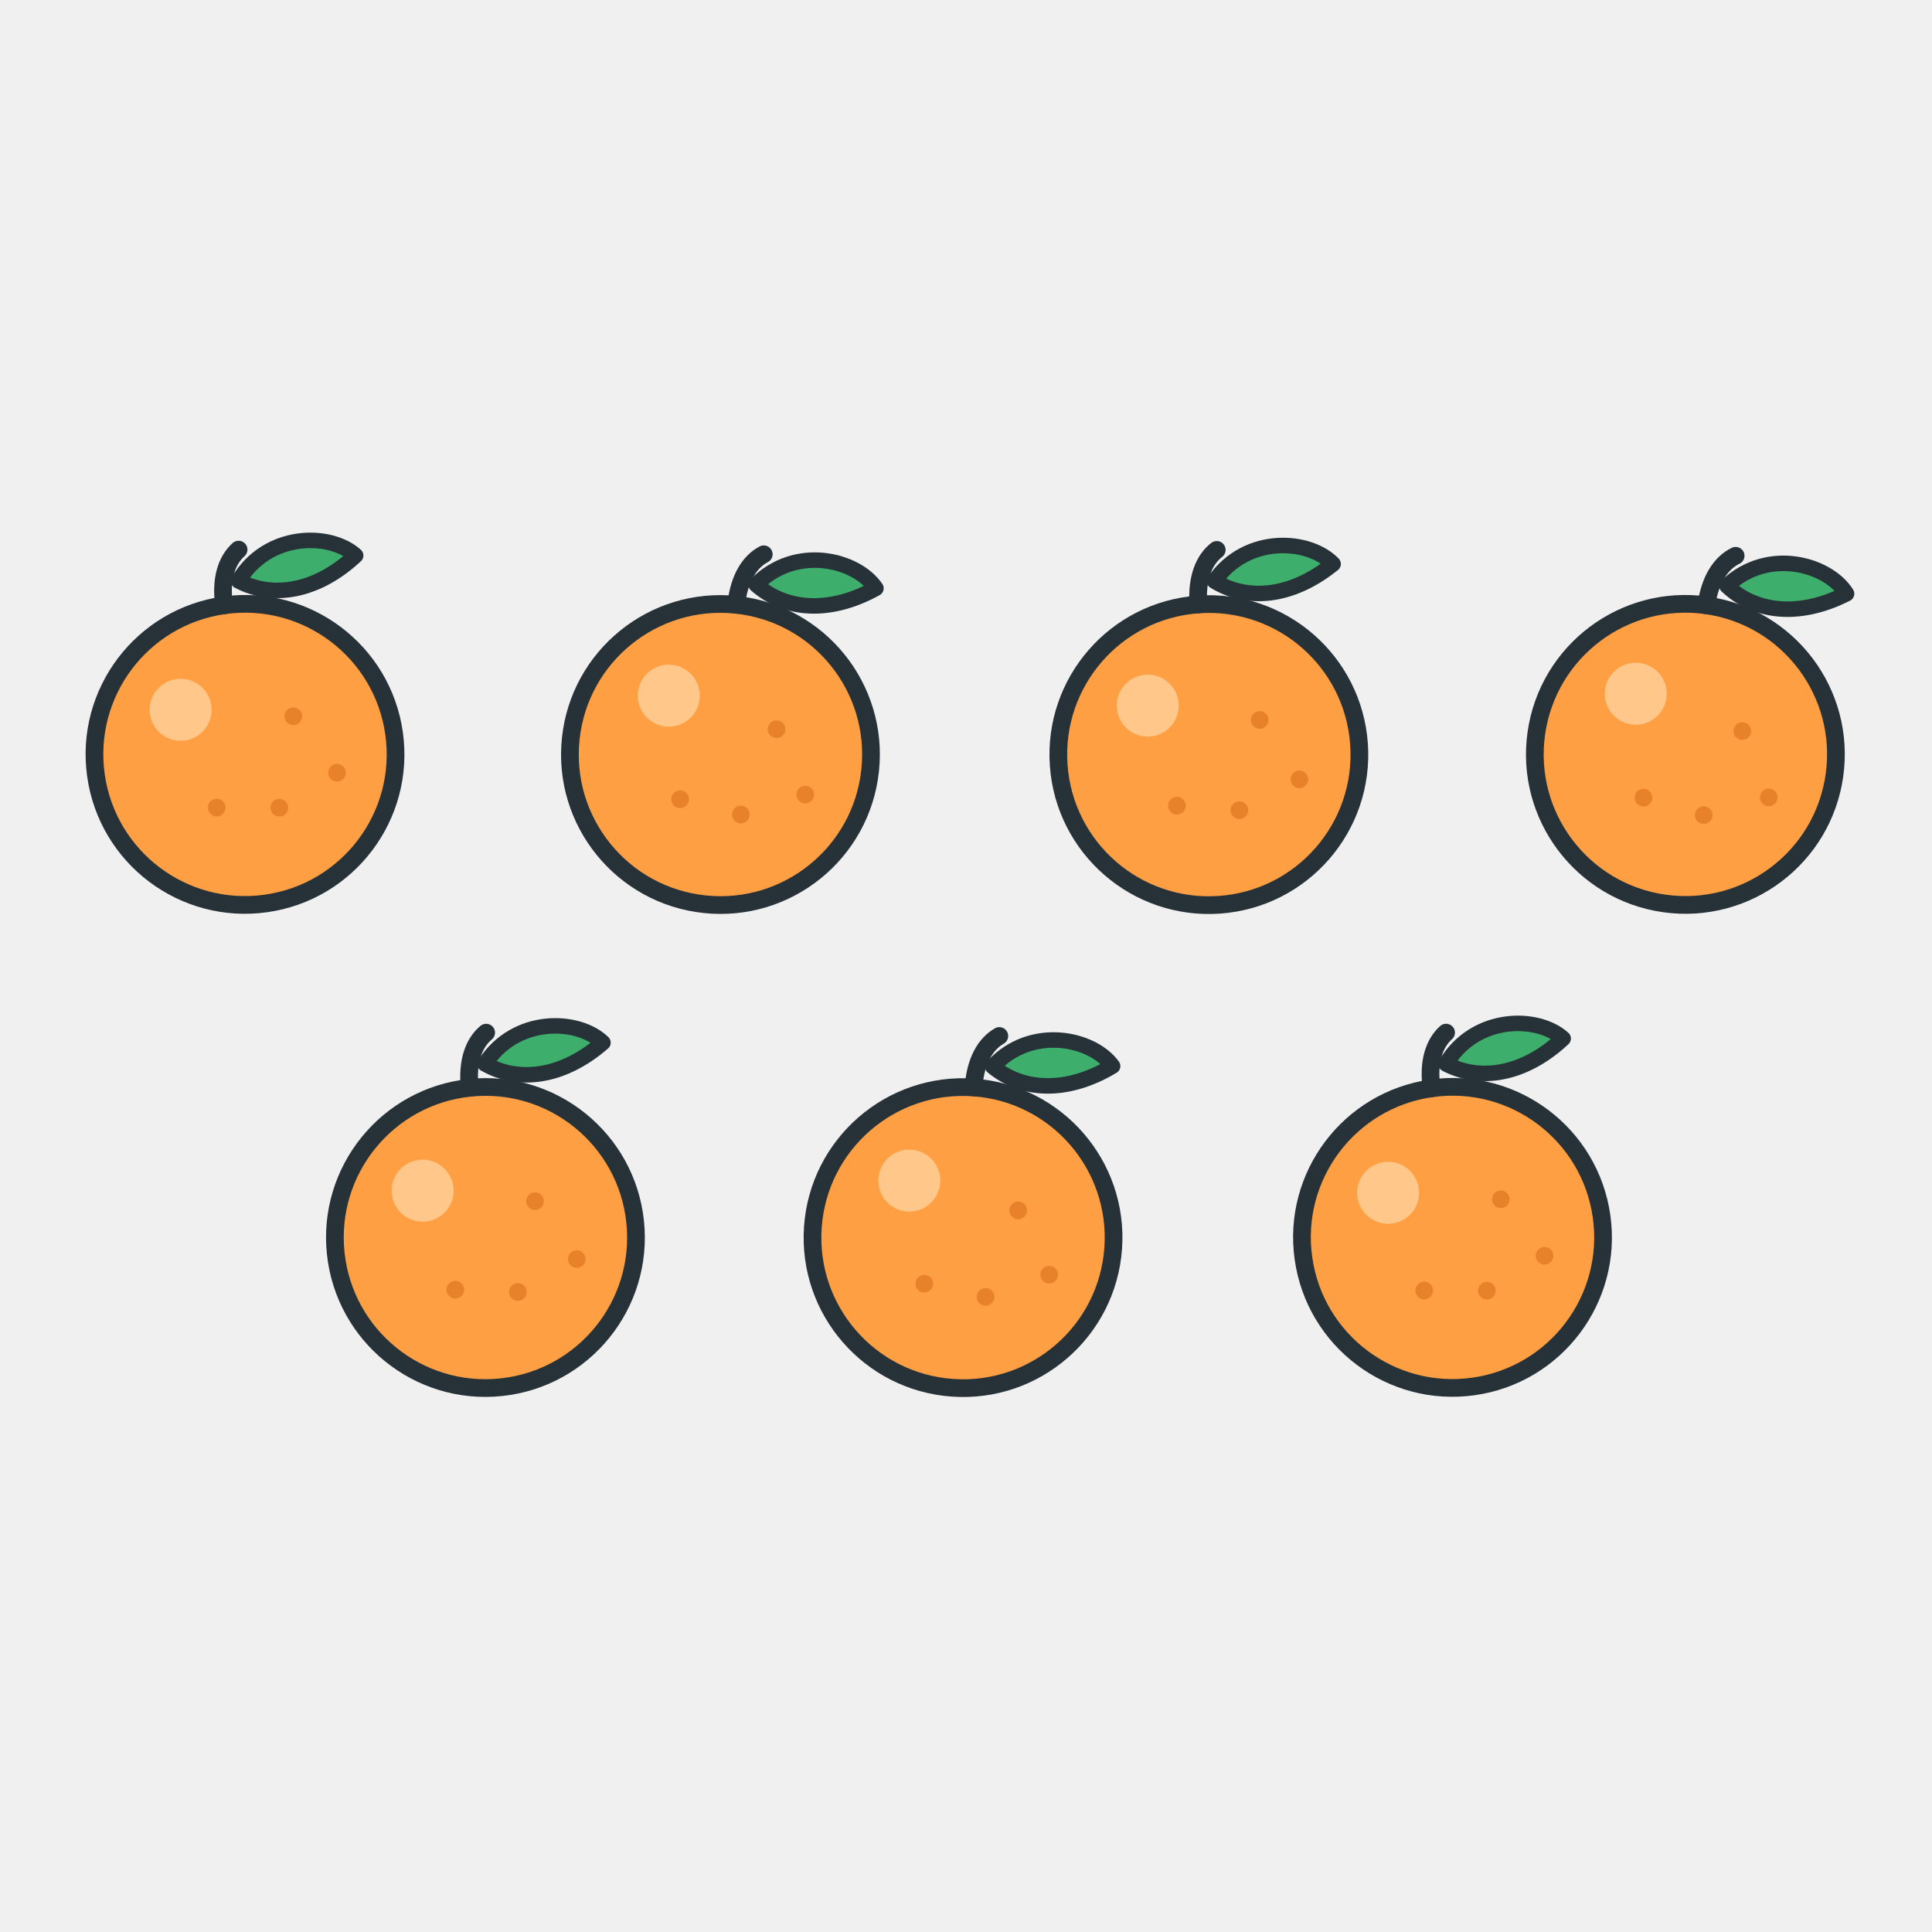
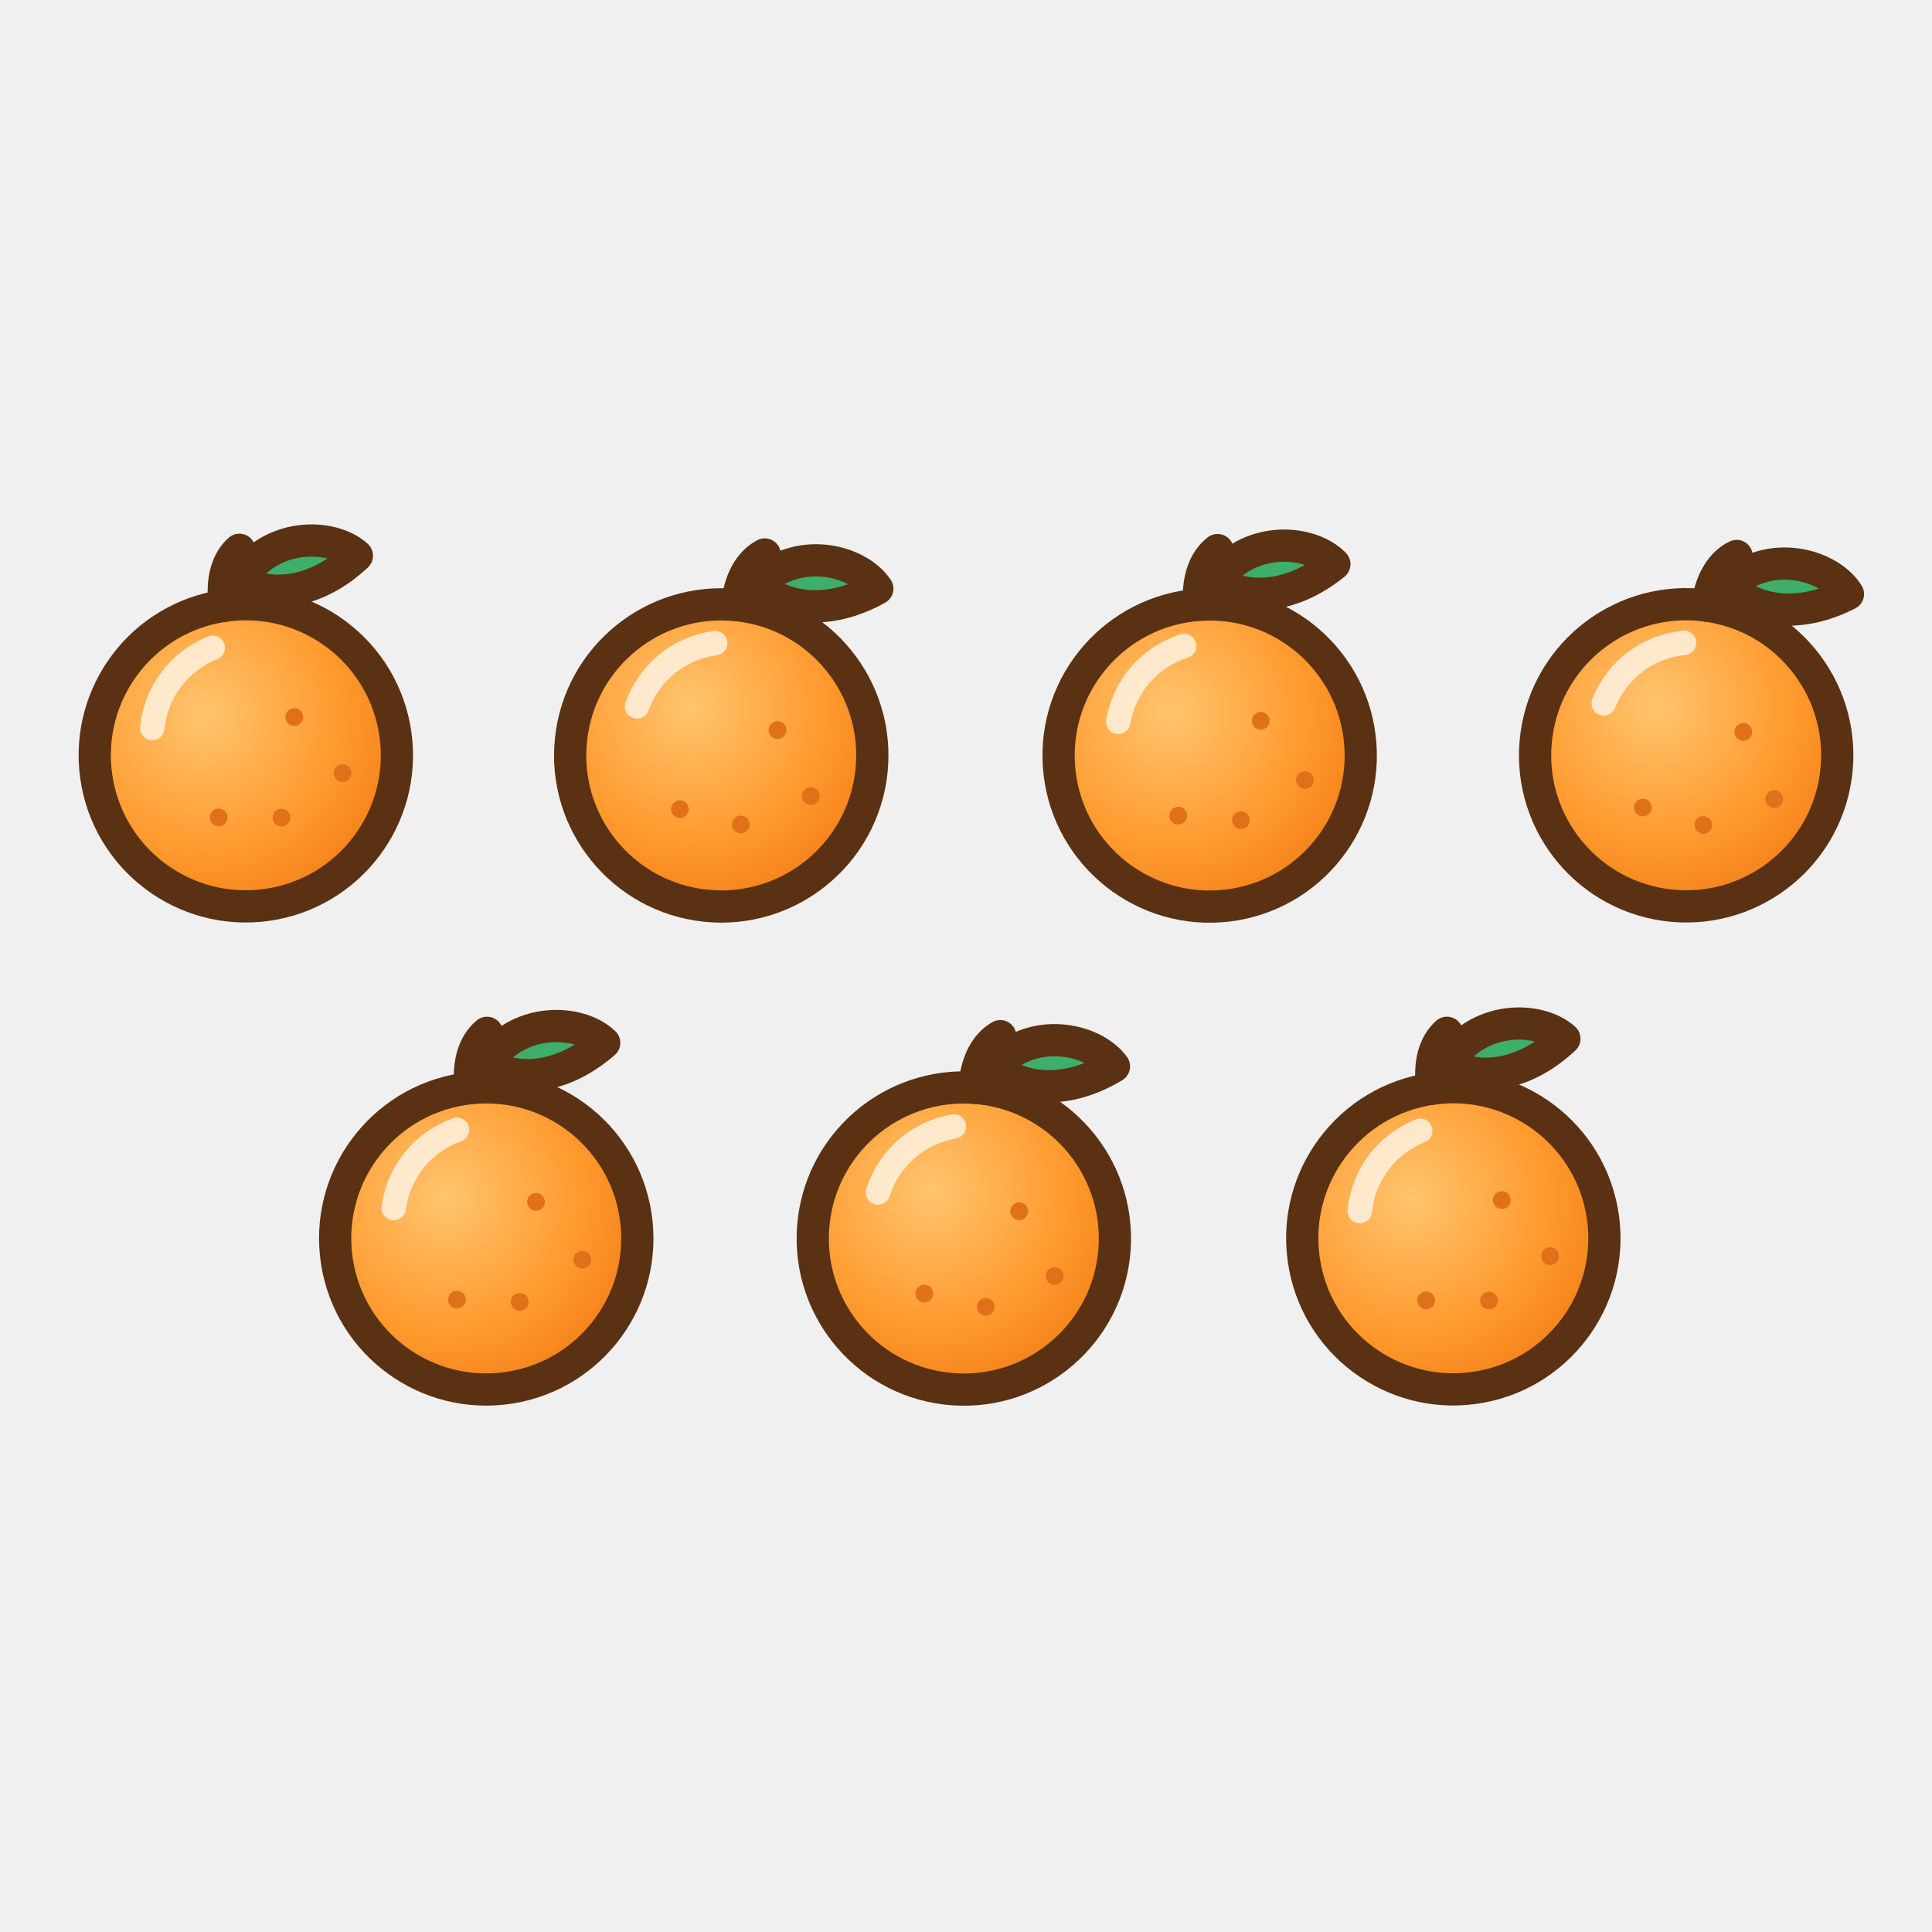
<svg xmlns="http://www.w3.org/2000/svg" viewBox="0 0 240 240" width="240" height="240">
  <defs>
-     <g id="orange" stroke="#263238" stroke-linejoin="round" stroke-linecap="round">
-       <circle cx="50" cy="57" r="34" fill="#FF9F43" stroke-width="4" />
-       <circle cx="37" cy="45" r="7" fill="#FFC88A" stroke="none" />
-       <g fill="#E8822A" stroke="none">
+     <radialGradient id="g-orange" cx="0.38" cy="0.35" r="0.75">
+       <stop offset="0" stop-color="#FFC46E" />
+       <stop offset="0.6" stop-color="#FF9A2E" />
+       <stop offset="1" stop-color="#F07A12" />
+     </radialGradient>
+     <g id="fr-orange" stroke="#5A3112" stroke-linejoin="round">
+       <circle cx="50" cy="57" r="34" fill="url(#g-orange)" />
+       <path d="M30 48C32 40 38 34 46 32" fill="none" stroke="#fff" stroke-opacity=".7" stroke-width="5.5" stroke-linecap="round" />
+       <g fill="#E0711A" stroke="none">
        <circle cx="62" cy="50" r="2" />
-         <circle cx="56" cy="70" r="2" />
-         <circle cx="70" cy="64" r="2" />
-         <circle cx="42" cy="68" r="2" />
+         <circle cx="56" cy="72" r="2" />
+         <circle cx="71" cy="64" r="2" />
+         <circle cx="42" cy="70" r="2" />
      </g>
-       <path d="M50 23C50 17 52 13 55 11" fill="none" stroke-width="4" />
-       <path d="M54 18C62 8 76 10 81 16C71 23 61 23 54 18Z" fill="#3DAE6B" stroke-width="3.5" />
+       <path d="M50 23C50 17 52 13 55 11" fill="none" stroke-linecap="round" />
+       <path d="M54 18C62 8 76 10 81 16C71 23 61 23 54 18Z" fill="#3DAE6B" />
    </g>
  </defs>
-   <use href="#orange" transform="translate(2.4 62.4) scale(0.55) rotate(-8 50 50)" />
-   <use href="#orange" transform="translate(62.4 62.4) scale(0.55) rotate(6 50 50)" />
-   <use href="#orange" transform="translate(122.4 62.4) scale(0.55) rotate(-4 50 50)" />
-   <use href="#orange" transform="translate(182.4 62.4) scale(0.55) rotate(8 50 50)" />
-   <use href="#orange" transform="translate(32.4 122.4) scale(0.55) rotate(-6 50 50)" />
-   <use href="#orange" transform="translate(92.4 122.4) scale(0.55) rotate(4 50 50)" />
-   <use href="#orange" transform="translate(152.4 122.4) scale(0.55) rotate(-8 50 50)" />
+   <use href="#fr-orange" transform="translate(2.4 62.4) scale(0.552) rotate(-8 50 50)" stroke-width="7.25" />
+   <use href="#fr-orange" transform="translate(62.4 62.4) scale(0.552) rotate(6 50 50)" stroke-width="7.25" />
+   <use href="#fr-orange" transform="translate(122.4 62.4) scale(0.552) rotate(-4 50 50)" stroke-width="7.25" />
+   <use href="#fr-orange" transform="translate(182.4 62.4) scale(0.552) rotate(8 50 50)" stroke-width="7.25" />
+   <use href="#fr-orange" transform="translate(32.4 122.4) scale(0.552) rotate(-6 50 50)" stroke-width="7.25" />
+   <use href="#fr-orange" transform="translate(92.4 122.4) scale(0.552) rotate(4 50 50)" stroke-width="7.25" />
+   <use href="#fr-orange" transform="translate(152.4 122.4) scale(0.552) rotate(-8 50 50)" stroke-width="7.25" />
</svg>
